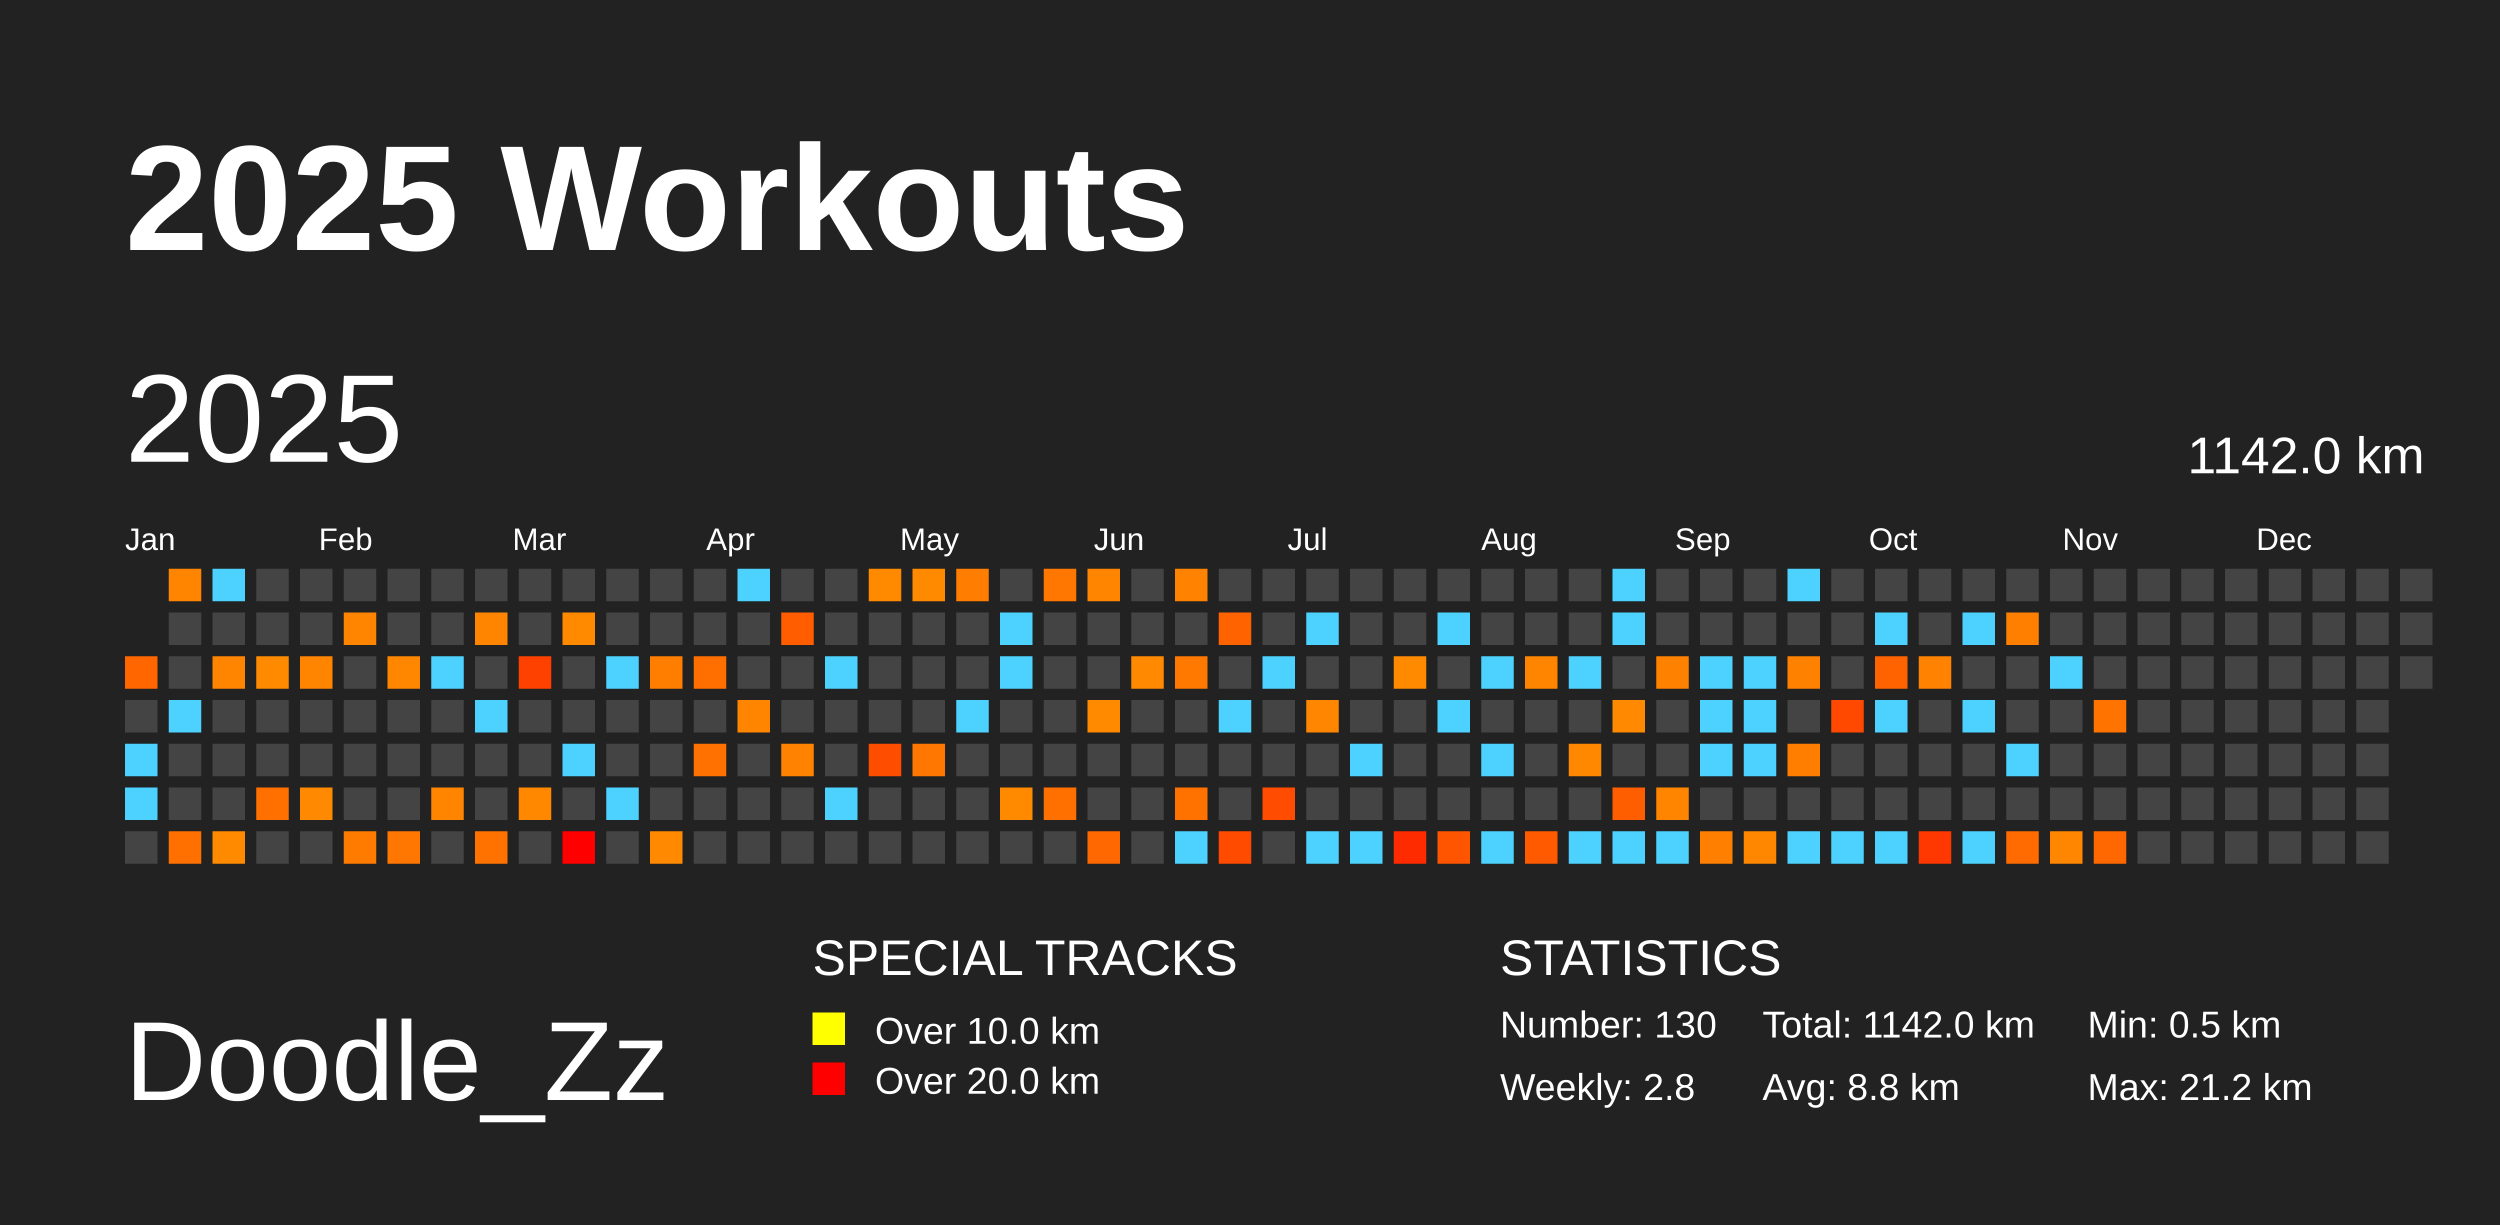
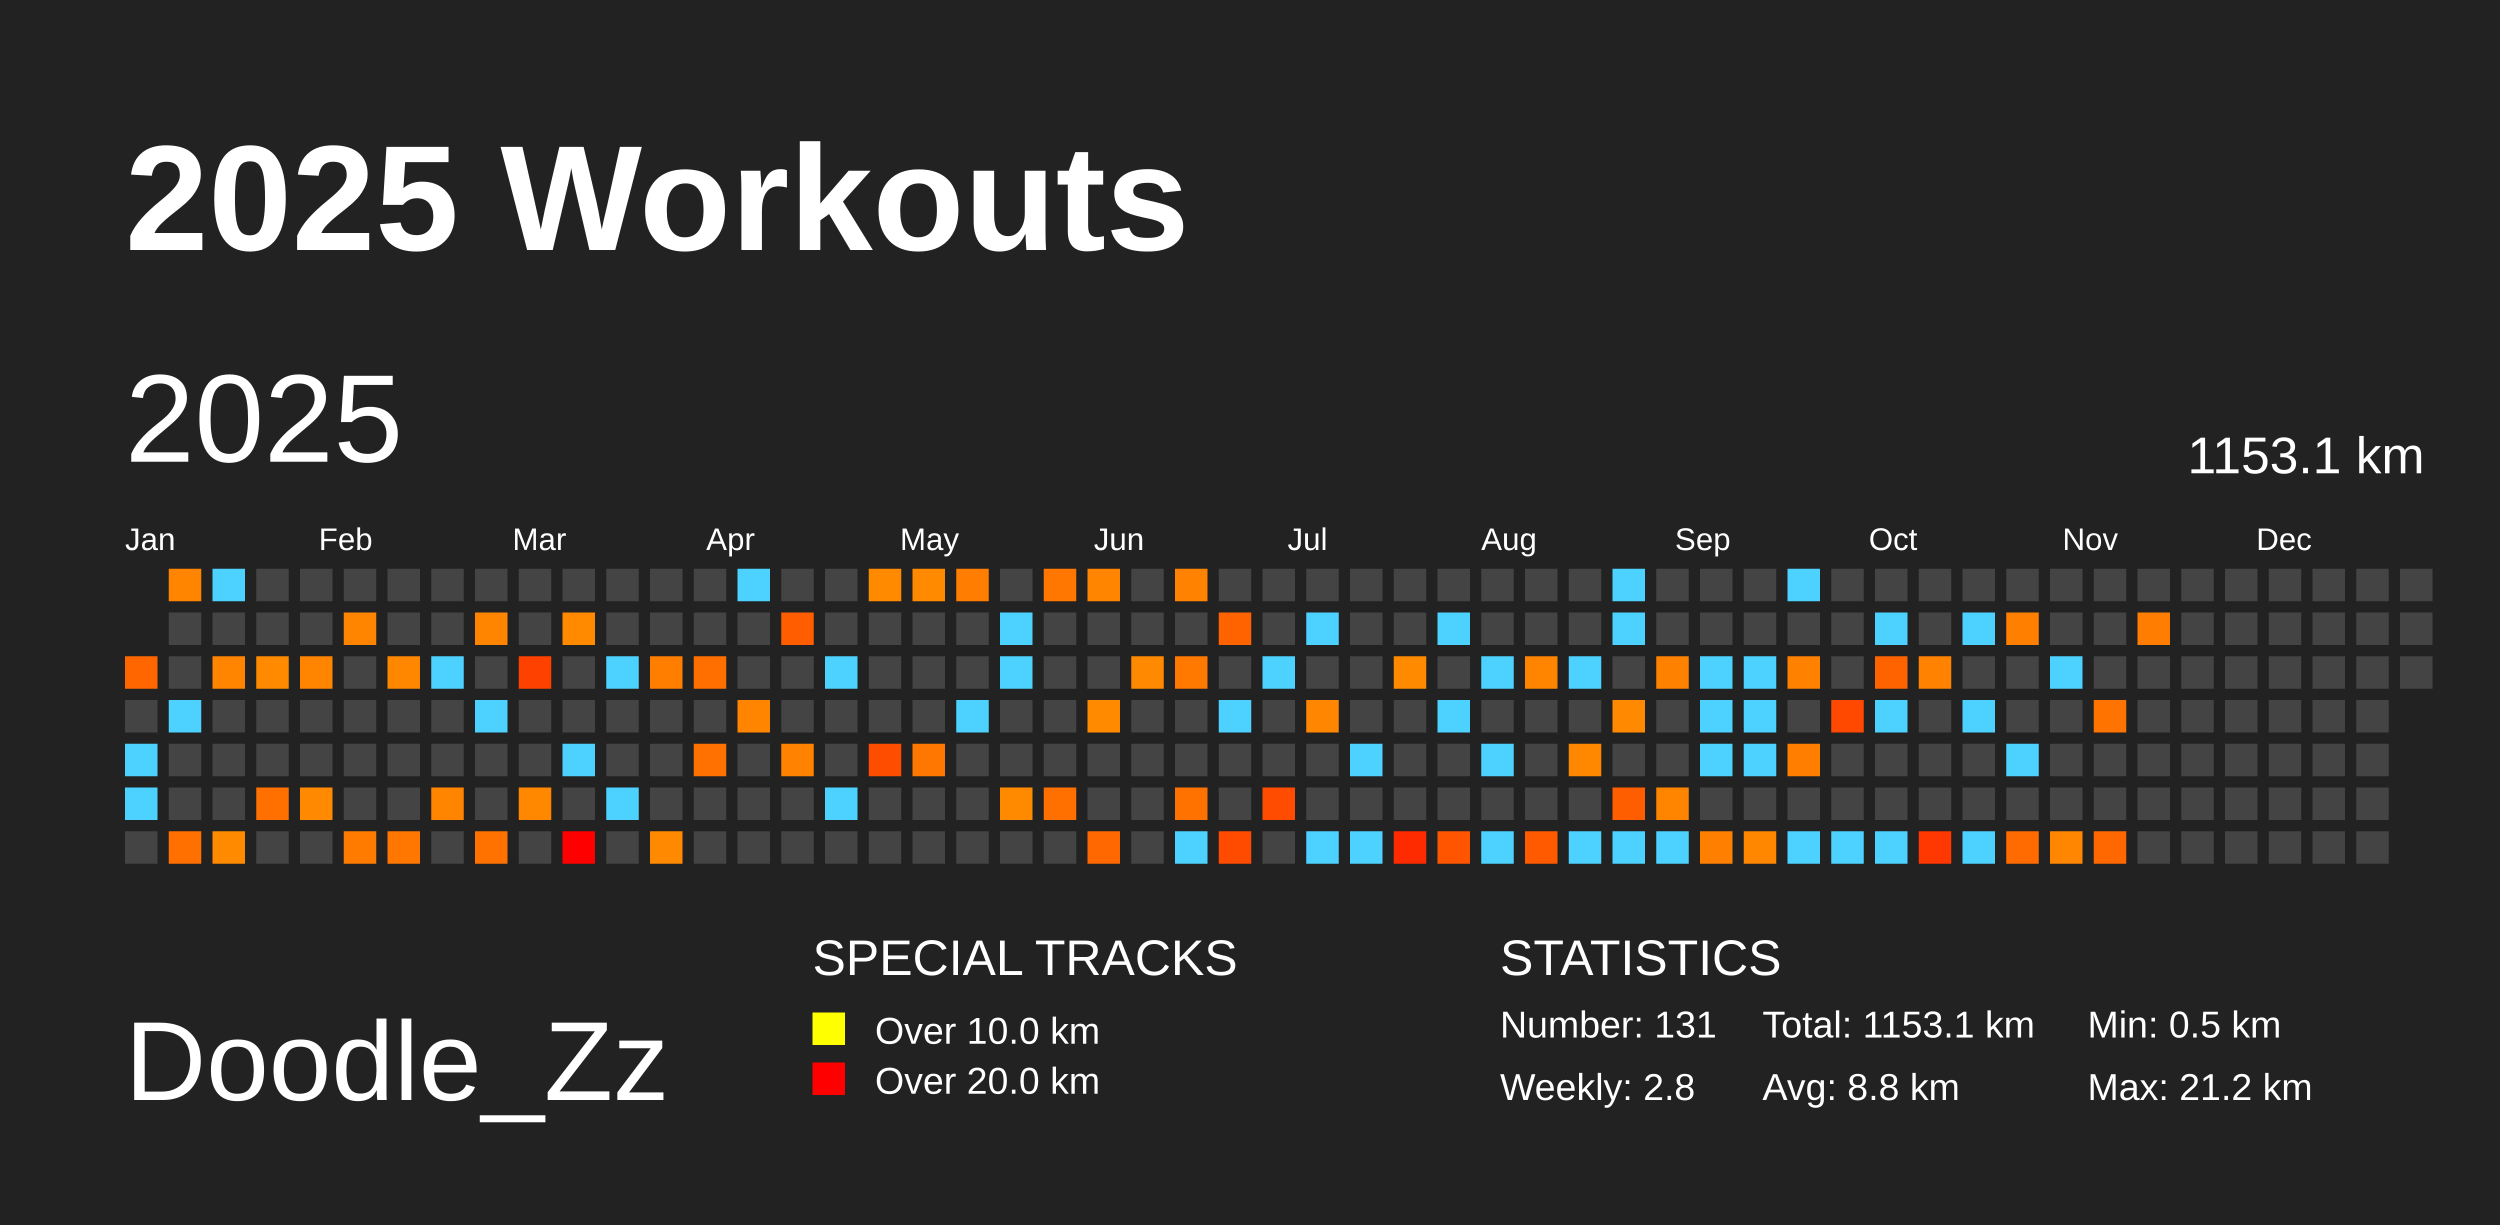
<svg xmlns="http://www.w3.org/2000/svg" baseProfile="full" height="98mm" version="1.1" viewBox="0,0,200,98" width="200mm">
  <defs />
  <rect fill="#222222" height="98" width="200" x="0" y="0" />
  <text fill="#FFFFFF" style="font-size:12px; font-family:Arial; font-weight:bold;" x="10" y="20">2025 Workouts</text>
  <text fill="#FFFFFF" style="font-size:9px; font-family:Arial" x="10" y="88">Doodle_Zz</text>
  <text fill="#FFFFFF" style="font-size:4px; font-family:Arial" x="65" y="78">SPECIAL TRACKS</text>
  <rect fill="yellow" height="2.6" width="2.6" x="65" y="81" />
  <text fill="#FFFFFF" style="font-size:3px; font-family:Arial" x="70" y="83.5">Over 10.0 km</text>
  <rect fill="red" height="2.6" width="2.6" x="65" y="85" />
  <text fill="#FFFFFF" style="font-size:3px; font-family:Arial" x="70" y="87.5">Over 20.0 km</text>
  <text fill="#FFFFFF" style="font-size:4px; font-family:Arial" x="120" y="78">STATISTICS</text>
-   <text fill="#FFFFFF" style="font-size:3px; font-family:Arial" x="120" y="83">Number: 130</text>
+   <text fill="#FFFFFF" style="font-size:3px; font-family:Arial" x="120" y="83">Number: 131</text>
  <text fill="#FFFFFF" style="font-size:3px; font-family:Arial" x="120" y="88">Weekly: 2.8</text>
-   <text fill="#FFFFFF" style="font-size:3px; font-family:Arial" x="141" y="83">Total: 1142.0 km</text>
+   <text fill="#FFFFFF" style="font-size:3px; font-family:Arial" x="141" y="83">Total: 1153.1 km</text>
  <text fill="#FFFFFF" style="font-size:3px; font-family:Arial" x="141" y="88">Avg: 8.8 km</text>
  <text fill="#FFFFFF" style="font-size:3px; font-family:Arial" x="167" y="83">Min: 0.5 km</text>
  <text fill="#FFFFFF" style="font-size:3px; font-family:Arial" x="167" y="88">Max: 21.2 km</text>
  <text dominant-baseline="hanging" fill="#FFFFFF" style="font-size:10.0px; font-family:Arial;" x="10" y="30">2025</text>
-   <text dominant-baseline="hanging" fill="#FFFFFF" style="font-size:4.125px; font-family:Arial;" x="175" y="35">1142.0 km</text>
+   <text dominant-baseline="hanging" fill="#FFFFFF" style="font-size:4.125px; font-family:Arial;" x="175" y="35">1153.1 km</text>
  <text fill="#FFFFFF" style="font-size:2.5px; font-family:Arial" x="10.0" y="44">Jan</text>
  <text fill="#FFFFFF" style="font-size:2.5px; font-family:Arial" x="25.5" y="44">Feb</text>
  <text fill="#FFFFFF" style="font-size:2.5px; font-family:Arial" x="41.0" y="44">Mar</text>
  <text fill="#FFFFFF" style="font-size:2.5px; font-family:Arial" x="56.5" y="44">Apr</text>
  <text fill="#FFFFFF" style="font-size:2.5px; font-family:Arial" x="72.0" y="44">May</text>
  <text fill="#FFFFFF" style="font-size:2.5px; font-family:Arial" x="87.5" y="44">Jun</text>
  <text fill="#FFFFFF" style="font-size:2.5px; font-family:Arial" x="103.0" y="44">Jul</text>
  <text fill="#FFFFFF" style="font-size:2.5px; font-family:Arial" x="118.5" y="44">Aug</text>
  <text fill="#FFFFFF" style="font-size:2.5px; font-family:Arial" x="134.0" y="44">Sep</text>
  <text fill="#FFFFFF" style="font-size:2.5px; font-family:Arial" x="149.5" y="44">Oct</text>
  <text fill="#FFFFFF" style="font-size:2.5px; font-family:Arial" x="165.0" y="44">Nov</text>
  <text fill="#FFFFFF" style="font-size:2.5px; font-family:Arial" x="180.5" y="44">Dec</text>
  <rect fill="#ff6600" height="2.6" width="2.6" x="10.0" y="52.5" />
  <rect fill="#444444" height="2.6" width="2.6" x="10.0" y="56.0" />
  <rect fill="#4dd2ff" height="2.6" width="2.6" x="10.0" y="59.5" />
  <rect fill="#4dd2ff" height="2.6" width="2.6" x="10.0" y="63.0" />
  <rect fill="#444444" height="2.6" width="2.6" x="10.0" y="66.5" />
  <rect fill="#ff8500" height="2.6" width="2.6" x="13.5" y="45.5" />
  <rect fill="#444444" height="2.6" width="2.6" x="13.5" y="49.0" />
  <rect fill="#444444" height="2.6" width="2.6" x="13.5" y="52.5" />
  <rect fill="#4dd2ff" height="2.6" width="2.6" x="13.5" y="56.0" />
  <rect fill="#444444" height="2.6" width="2.6" x="13.5" y="59.5" />
  <rect fill="#444444" height="2.6" width="2.6" x="13.5" y="63.0" />
  <rect fill="#ff7000" height="2.6" width="2.6" x="13.5" y="66.5" />
  <rect fill="#4dd2ff" height="2.6" width="2.6" x="17.0" y="45.5" />
  <rect fill="#444444" height="2.6" width="2.6" x="17.0" y="49.0" />
  <rect fill="#ff8400" height="2.6" width="2.6" x="17.0" y="52.5" />
  <rect fill="#444444" height="2.6" width="2.6" x="17.0" y="56.0" />
  <rect fill="#444444" height="2.6" width="2.6" x="17.0" y="59.5" />
  <rect fill="#444444" height="2.6" width="2.6" x="17.0" y="63.0" />
  <rect fill="#ff8a00" height="2.6" width="2.6" x="17.0" y="66.5" />
  <rect fill="#444444" height="2.6" width="2.6" x="20.5" y="45.5" />
  <rect fill="#444444" height="2.6" width="2.6" x="20.5" y="49.0" />
  <rect fill="#ff8a00" height="2.6" width="2.6" x="20.5" y="52.5" />
  <rect fill="#444444" height="2.6" width="2.6" x="20.5" y="56.0" />
  <rect fill="#444444" height="2.6" width="2.6" x="20.5" y="59.5" />
  <rect fill="#ff7000" height="2.6" width="2.6" x="20.5" y="63.0" />
  <rect fill="#444444" height="2.6" width="2.6" x="20.5" y="66.5" />
  <rect fill="#444444" height="2.6" width="2.6" x="24.0" y="45.5" />
  <rect fill="#444444" height="2.6" width="2.6" x="24.0" y="49.0" />
  <rect fill="#ff8400" height="2.6" width="2.6" x="24.0" y="52.5" />
  <rect fill="#444444" height="2.6" width="2.6" x="24.0" y="56.0" />
  <rect fill="#444444" height="2.6" width="2.6" x="24.0" y="59.5" />
  <rect fill="#ff8900" height="2.6" width="2.6" x="24.0" y="63.0" />
  <rect fill="#444444" height="2.6" width="2.6" x="24.0" y="66.5" />
  <rect fill="#444444" height="2.6" width="2.6" x="27.5" y="45.5" />
  <rect fill="#ff8400" height="2.6" width="2.6" x="27.5" y="49.0" />
  <rect fill="#444444" height="2.6" width="2.6" x="27.5" y="52.5" />
  <rect fill="#444444" height="2.6" width="2.6" x="27.5" y="56.0" />
  <rect fill="#444444" height="2.6" width="2.6" x="27.5" y="59.5" />
  <rect fill="#444444" height="2.6" width="2.6" x="27.5" y="63.0" />
  <rect fill="#ff7b00" height="2.6" width="2.6" x="27.5" y="66.5" />
  <rect fill="#444444" height="2.6" width="2.6" x="31.0" y="45.5" />
  <rect fill="#444444" height="2.6" width="2.6" x="31.0" y="49.0" />
  <rect fill="#ff8700" height="2.6" width="2.6" x="31.0" y="52.5" />
  <rect fill="#444444" height="2.6" width="2.6" x="31.0" y="56.0" />
  <rect fill="#444444" height="2.6" width="2.6" x="31.0" y="59.5" />
  <rect fill="#444444" height="2.6" width="2.6" x="31.0" y="63.0" />
  <rect fill="#ff7600" height="2.6" width="2.6" x="31.0" y="66.5" />
  <rect fill="#444444" height="2.6" width="2.6" x="34.5" y="45.5" />
  <rect fill="#444444" height="2.6" width="2.6" x="34.5" y="49.0" />
  <rect fill="#4dd2ff" height="2.6" width="2.6" x="34.5" y="52.5" />
  <rect fill="#444444" height="2.6" width="2.6" x="34.5" y="56.0" />
  <rect fill="#444444" height="2.6" width="2.6" x="34.5" y="59.5" />
  <rect fill="#ff8400" height="2.6" width="2.6" x="34.5" y="63.0" />
  <rect fill="#444444" height="2.6" width="2.6" x="34.5" y="66.5" />
  <rect fill="#444444" height="2.6" width="2.6" x="38.0" y="45.5" />
  <rect fill="#ff8500" height="2.6" width="2.6" x="38.0" y="49.0" />
  <rect fill="#444444" height="2.6" width="2.6" x="38.0" y="52.5" />
  <rect fill="#4dd2ff" height="2.6" width="2.6" x="38.0" y="56.0" />
  <rect fill="#444444" height="2.6" width="2.6" x="38.0" y="59.5" />
  <rect fill="#444444" height="2.6" width="2.6" x="38.0" y="63.0" />
  <rect fill="#ff7200" height="2.6" width="2.6" x="38.0" y="66.5" />
  <rect fill="#444444" height="2.6" width="2.6" x="41.5" y="45.5" />
  <rect fill="#444444" height="2.6" width="2.6" x="41.5" y="49.0" />
  <rect fill="#ff4100" height="2.6" width="2.6" x="41.5" y="52.5" />
  <rect fill="#444444" height="2.6" width="2.6" x="41.5" y="56.0" />
  <rect fill="#444444" height="2.6" width="2.6" x="41.5" y="59.5" />
  <rect fill="#ff8800" height="2.6" width="2.6" x="41.5" y="63.0" />
  <rect fill="#444444" height="2.6" width="2.6" x="41.5" y="66.5" />
  <rect fill="#444444" height="2.6" width="2.6" x="45.0" y="45.5" />
  <rect fill="#ff8a00" height="2.6" width="2.6" x="45.0" y="49.0" />
  <rect fill="#444444" height="2.6" width="2.6" x="45.0" y="52.5" />
  <rect fill="#444444" height="2.6" width="2.6" x="45.0" y="56.0" />
  <rect fill="#4dd2ff" height="2.6" width="2.6" x="45.0" y="59.5" />
  <rect fill="#444444" height="2.6" width="2.6" x="45.0" y="63.0" />
  <rect fill="red" height="2.6" width="2.6" x="45.0" y="66.5" />
  <rect fill="#444444" height="2.6" width="2.6" x="48.5" y="45.5" />
  <rect fill="#444444" height="2.6" width="2.6" x="48.5" y="49.0" />
  <rect fill="#4dd2ff" height="2.6" width="2.6" x="48.5" y="52.5" />
  <rect fill="#444444" height="2.6" width="2.6" x="48.5" y="56.0" />
  <rect fill="#444444" height="2.6" width="2.6" x="48.5" y="59.5" />
  <rect fill="#4dd2ff" height="2.6" width="2.6" x="48.5" y="63.0" />
  <rect fill="#444444" height="2.6" width="2.6" x="48.5" y="66.5" />
  <rect fill="#444444" height="2.6" width="2.6" x="52.0" y="45.5" />
  <rect fill="#444444" height="2.6" width="2.6" x="52.0" y="49.0" />
  <rect fill="#ff7e00" height="2.6" width="2.6" x="52.0" y="52.5" />
  <rect fill="#444444" height="2.6" width="2.6" x="52.0" y="56.0" />
  <rect fill="#444444" height="2.6" width="2.6" x="52.0" y="59.5" />
  <rect fill="#444444" height="2.6" width="2.6" x="52.0" y="63.0" />
  <rect fill="#ff8900" height="2.6" width="2.6" x="52.0" y="66.5" />
  <rect fill="#444444" height="2.6" width="2.6" x="55.5" y="45.5" />
  <rect fill="#444444" height="2.6" width="2.6" x="55.5" y="49.0" />
  <rect fill="#ff6f00" height="2.6" width="2.6" x="55.5" y="52.5" />
  <rect fill="#444444" height="2.6" width="2.6" x="55.5" y="56.0" />
  <rect fill="#ff7100" height="2.6" width="2.6" x="55.5" y="59.5" />
  <rect fill="#444444" height="2.6" width="2.6" x="55.5" y="63.0" />
  <rect fill="#444444" height="2.6" width="2.6" x="55.5" y="66.5" />
  <rect fill="#4dd2ff" height="2.6" width="2.6" x="59.0" y="45.5" />
  <rect fill="#444444" height="2.6" width="2.6" x="59.0" y="49.0" />
  <rect fill="#444444" height="2.6" width="2.6" x="59.0" y="52.5" />
  <rect fill="#ff8400" height="2.6" width="2.6" x="59.0" y="56.0" />
  <rect fill="#444444" height="2.6" width="2.6" x="59.0" y="59.5" />
  <rect fill="#444444" height="2.6" width="2.6" x="59.0" y="63.0" />
  <rect fill="#444444" height="2.6" width="2.6" x="59.0" y="66.5" />
  <rect fill="#444444" height="2.6" width="2.6" x="62.5" y="45.5" />
  <rect fill="#ff5d00" height="2.6" width="2.6" x="62.5" y="49.0" />
  <rect fill="#444444" height="2.6" width="2.6" x="62.5" y="52.5" />
  <rect fill="#444444" height="2.6" width="2.6" x="62.5" y="56.0" />
  <rect fill="#ff8200" height="2.6" width="2.6" x="62.5" y="59.5" />
  <rect fill="#444444" height="2.6" width="2.6" x="62.5" y="63.0" />
  <rect fill="#444444" height="2.6" width="2.6" x="62.5" y="66.5" />
  <rect fill="#444444" height="2.6" width="2.6" x="66.0" y="45.5" />
  <rect fill="#444444" height="2.6" width="2.6" x="66.0" y="49.0" />
  <rect fill="#4dd2ff" height="2.6" width="2.6" x="66.0" y="52.5" />
  <rect fill="#444444" height="2.6" width="2.6" x="66.0" y="56.0" />
  <rect fill="#444444" height="2.6" width="2.6" x="66.0" y="59.5" />
  <rect fill="#4dd2ff" height="2.6" width="2.6" x="66.0" y="63.0" />
  <rect fill="#444444" height="2.6" width="2.6" x="66.0" y="66.5" />
  <rect fill="#ff8a00" height="2.6" width="2.6" x="69.5" y="45.5" />
  <rect fill="#444444" height="2.6" width="2.6" x="69.5" y="49.0" />
  <rect fill="#444444" height="2.6" width="2.6" x="69.5" y="52.5" />
  <rect fill="#444444" height="2.6" width="2.6" x="69.5" y="56.0" />
  <rect fill="#ff4d00" height="2.6" width="2.6" x="69.5" y="59.5" />
  <rect fill="#444444" height="2.6" width="2.6" x="69.5" y="63.0" />
  <rect fill="#444444" height="2.6" width="2.6" x="69.5" y="66.5" />
  <rect fill="#ff8a00" height="2.6" width="2.6" x="73.0" y="45.5" />
  <rect fill="#444444" height="2.6" width="2.6" x="73.0" y="49.0" />
  <rect fill="#444444" height="2.6" width="2.6" x="73.0" y="52.5" />
  <rect fill="#444444" height="2.6" width="2.6" x="73.0" y="56.0" />
  <rect fill="#ff7600" height="2.6" width="2.6" x="73.0" y="59.5" />
  <rect fill="#444444" height="2.6" width="2.6" x="73.0" y="63.0" />
  <rect fill="#444444" height="2.6" width="2.6" x="73.0" y="66.5" />
  <rect fill="#ff7d00" height="2.6" width="2.6" x="76.5" y="45.5" />
  <rect fill="#444444" height="2.6" width="2.6" x="76.5" y="49.0" />
  <rect fill="#444444" height="2.6" width="2.6" x="76.5" y="52.5" />
  <rect fill="#4dd2ff" height="2.6" width="2.6" x="76.5" y="56.0" />
  <rect fill="#444444" height="2.6" width="2.6" x="76.5" y="59.5" />
  <rect fill="#444444" height="2.6" width="2.6" x="76.5" y="63.0" />
  <rect fill="#444444" height="2.6" width="2.6" x="76.5" y="66.5" />
  <rect fill="#444444" height="2.6" width="2.6" x="80.0" y="45.5" />
  <rect fill="#4dd2ff" height="2.6" width="2.6" x="80.0" y="49.0" />
  <rect fill="#4dd2ff" height="2.6" width="2.6" x="80.0" y="52.5" />
  <rect fill="#444444" height="2.6" width="2.6" x="80.0" y="56.0" />
  <rect fill="#444444" height="2.6" width="2.6" x="80.0" y="59.5" />
  <rect fill="#ff8a00" height="2.6" width="2.6" x="80.0" y="63.0" />
  <rect fill="#444444" height="2.6" width="2.6" x="80.0" y="66.5" />
  <rect fill="#ff7700" height="2.6" width="2.6" x="83.5" y="45.5" />
  <rect fill="#444444" height="2.6" width="2.6" x="83.5" y="49.0" />
  <rect fill="#444444" height="2.6" width="2.6" x="83.5" y="52.5" />
  <rect fill="#444444" height="2.6" width="2.6" x="83.5" y="56.0" />
  <rect fill="#444444" height="2.6" width="2.6" x="83.5" y="59.5" />
  <rect fill="#ff7000" height="2.6" width="2.6" x="83.5" y="63.0" />
  <rect fill="#444444" height="2.6" width="2.6" x="83.5" y="66.5" />
  <rect fill="#ff8400" height="2.6" width="2.6" x="87.0" y="45.5" />
  <rect fill="#444444" height="2.6" width="2.6" x="87.0" y="49.0" />
  <rect fill="#444444" height="2.6" width="2.6" x="87.0" y="52.5" />
  <rect fill="#ff8a00" height="2.6" width="2.6" x="87.0" y="56.0" />
  <rect fill="#444444" height="2.6" width="2.6" x="87.0" y="59.5" />
  <rect fill="#444444" height="2.6" width="2.6" x="87.0" y="63.0" />
  <rect fill="#ff6700" height="2.6" width="2.6" x="87.0" y="66.5" />
  <rect fill="#444444" height="2.6" width="2.6" x="90.5" y="45.5" />
  <rect fill="#444444" height="2.6" width="2.6" x="90.5" y="49.0" />
  <rect fill="#ff8900" height="2.6" width="2.6" x="90.5" y="52.5" />
  <rect fill="#444444" height="2.6" width="2.6" x="90.5" y="56.0" />
  <rect fill="#444444" height="2.6" width="2.6" x="90.5" y="59.5" />
  <rect fill="#444444" height="2.6" width="2.6" x="90.5" y="63.0" />
  <rect fill="#444444" height="2.6" width="2.6" x="90.5" y="66.5" />
  <rect fill="#ff8200" height="2.6" width="2.6" x="94.0" y="45.5" />
  <rect fill="#444444" height="2.6" width="2.6" x="94.0" y="49.0" />
  <rect fill="#ff7800" height="2.6" width="2.6" x="94.0" y="52.5" />
  <rect fill="#444444" height="2.6" width="2.6" x="94.0" y="56.0" />
  <rect fill="#444444" height="2.6" width="2.6" x="94.0" y="59.5" />
  <rect fill="#ff7200" height="2.6" width="2.6" x="94.0" y="63.0" />
  <rect fill="#4dd2ff" height="2.6" width="2.6" x="94.0" y="66.5" />
  <rect fill="#444444" height="2.6" width="2.6" x="97.5" y="45.5" />
  <rect fill="#ff6300" height="2.6" width="2.6" x="97.5" y="49.0" />
  <rect fill="#444444" height="2.6" width="2.6" x="97.5" y="52.5" />
  <rect fill="#4dd2ff" height="2.6" width="2.6" x="97.5" y="56.0" />
  <rect fill="#444444" height="2.6" width="2.6" x="97.5" y="59.5" />
  <rect fill="#444444" height="2.6" width="2.6" x="97.5" y="63.0" />
  <rect fill="#ff4b00" height="2.6" width="2.6" x="97.5" y="66.5" />
  <rect fill="#444444" height="2.6" width="2.6" x="101.0" y="45.5" />
  <rect fill="#444444" height="2.6" width="2.6" x="101.0" y="49.0" />
  <rect fill="#4dd2ff" height="2.6" width="2.6" x="101.0" y="52.5" />
  <rect fill="#444444" height="2.6" width="2.6" x="101.0" y="56.0" />
  <rect fill="#444444" height="2.6" width="2.6" x="101.0" y="59.5" />
  <rect fill="#ff4c00" height="2.6" width="2.6" x="101.0" y="63.0" />
  <rect fill="#444444" height="2.6" width="2.6" x="101.0" y="66.5" />
  <rect fill="#444444" height="2.6" width="2.6" x="104.5" y="45.5" />
  <rect fill="#4dd2ff" height="2.6" width="2.6" x="104.5" y="49.0" />
  <rect fill="#444444" height="2.6" width="2.6" x="104.5" y="52.5" />
  <rect fill="#ff8600" height="2.6" width="2.6" x="104.5" y="56.0" />
  <rect fill="#444444" height="2.6" width="2.6" x="104.5" y="59.5" />
  <rect fill="#444444" height="2.6" width="2.6" x="104.5" y="63.0" />
  <rect fill="#4dd2ff" height="2.6" width="2.6" x="104.5" y="66.5" />
  <rect fill="#444444" height="2.6" width="2.6" x="108.0" y="45.5" />
  <rect fill="#444444" height="2.6" width="2.6" x="108.0" y="49.0" />
  <rect fill="#444444" height="2.6" width="2.6" x="108.0" y="52.5" />
  <rect fill="#444444" height="2.6" width="2.6" x="108.0" y="56.0" />
  <rect fill="#4dd2ff" height="2.6" width="2.6" x="108.0" y="59.5" />
  <rect fill="#444444" height="2.6" width="2.6" x="108.0" y="63.0" />
  <rect fill="#4dd2ff" height="2.6" width="2.6" x="108.0" y="66.5" />
  <rect fill="#444444" height="2.6" width="2.6" x="111.5" y="45.5" />
  <rect fill="#444444" height="2.6" width="2.6" x="111.5" y="49.0" />
  <rect fill="#ff8a00" height="2.6" width="2.6" x="111.5" y="52.5" />
  <rect fill="#444444" height="2.6" width="2.6" x="111.5" y="56.0" />
  <rect fill="#444444" height="2.6" width="2.6" x="111.5" y="59.5" />
  <rect fill="#444444" height="2.6" width="2.6" x="111.5" y="63.0" />
  <rect fill="#ff2b00" height="2.6" width="2.6" x="111.5" y="66.5" />
  <rect fill="#444444" height="2.6" width="2.6" x="115.0" y="45.5" />
  <rect fill="#4dd2ff" height="2.6" width="2.6" x="115.0" y="49.0" />
  <rect fill="#444444" height="2.6" width="2.6" x="115.0" y="52.5" />
  <rect fill="#4dd2ff" height="2.6" width="2.6" x="115.0" y="56.0" />
  <rect fill="#444444" height="2.6" width="2.6" x="115.0" y="59.5" />
  <rect fill="#444444" height="2.6" width="2.6" x="115.0" y="63.0" />
  <rect fill="#ff5500" height="2.6" width="2.6" x="115.0" y="66.5" />
  <rect fill="#444444" height="2.6" width="2.6" x="118.5" y="45.5" />
  <rect fill="#444444" height="2.6" width="2.6" x="118.5" y="49.0" />
  <rect fill="#4dd2ff" height="2.6" width="2.6" x="118.5" y="52.5" />
  <rect fill="#444444" height="2.6" width="2.6" x="118.5" y="56.0" />
  <rect fill="#4dd2ff" height="2.6" width="2.6" x="118.5" y="59.5" />
  <rect fill="#444444" height="2.6" width="2.6" x="118.5" y="63.0" />
  <rect fill="#4dd2ff" height="2.6" width="2.6" x="118.5" y="66.5" />
  <rect fill="#444444" height="2.6" width="2.6" x="122.0" y="45.5" />
  <rect fill="#444444" height="2.6" width="2.6" x="122.0" y="49.0" />
  <rect fill="#ff8500" height="2.6" width="2.6" x="122.0" y="52.5" />
  <rect fill="#444444" height="2.6" width="2.6" x="122.0" y="56.0" />
  <rect fill="#444444" height="2.6" width="2.6" x="122.0" y="59.5" />
  <rect fill="#444444" height="2.6" width="2.6" x="122.0" y="63.0" />
  <rect fill="#ff5a00" height="2.6" width="2.6" x="122.0" y="66.5" />
  <rect fill="#444444" height="2.6" width="2.6" x="125.5" y="45.5" />
  <rect fill="#444444" height="2.6" width="2.6" x="125.5" y="49.0" />
  <rect fill="#4dd2ff" height="2.6" width="2.6" x="125.5" y="52.5" />
  <rect fill="#444444" height="2.6" width="2.6" x="125.5" y="56.0" />
  <rect fill="#ff8800" height="2.6" width="2.6" x="125.5" y="59.5" />
  <rect fill="#444444" height="2.6" width="2.6" x="125.5" y="63.0" />
  <rect fill="#4dd2ff" height="2.6" width="2.6" x="125.5" y="66.5" />
  <rect fill="#4dd2ff" height="2.6" width="2.6" x="129.0" y="45.5" />
  <rect fill="#4dd2ff" height="2.6" width="2.6" x="129.0" y="49.0" />
  <rect fill="#444444" height="2.6" width="2.6" x="129.0" y="52.5" />
  <rect fill="#ff8900" height="2.6" width="2.6" x="129.0" y="56.0" />
  <rect fill="#444444" height="2.6" width="2.6" x="129.0" y="59.5" />
  <rect fill="#ff5e00" height="2.6" width="2.6" x="129.0" y="63.0" />
  <rect fill="#4dd2ff" height="2.6" width="2.6" x="129.0" y="66.5" />
  <rect fill="#444444" height="2.6" width="2.6" x="132.5" y="45.5" />
  <rect fill="#444444" height="2.6" width="2.6" x="132.5" y="49.0" />
  <rect fill="#ff8100" height="2.6" width="2.6" x="132.5" y="52.5" />
  <rect fill="#444444" height="2.6" width="2.6" x="132.5" y="56.0" />
  <rect fill="#444444" height="2.6" width="2.6" x="132.5" y="59.5" />
  <rect fill="#ff8500" height="2.6" width="2.6" x="132.5" y="63.0" />
  <rect fill="#4dd2ff" height="2.6" width="2.6" x="132.5" y="66.5" />
  <rect fill="#444444" height="2.6" width="2.6" x="136.0" y="45.5" />
  <rect fill="#444444" height="2.6" width="2.6" x="136.0" y="49.0" />
  <rect fill="#4dd2ff" height="2.6" width="2.6" x="136.0" y="52.5" />
  <rect fill="#4dd2ff" height="2.6" width="2.6" x="136.0" y="56.0" />
  <rect fill="#4dd2ff" height="2.6" width="2.6" x="136.0" y="59.5" />
  <rect fill="#444444" height="2.6" width="2.6" x="136.0" y="63.0" />
  <rect fill="#ff8000" height="2.6" width="2.6" x="136.0" y="66.5" />
  <rect fill="#444444" height="2.6" width="2.6" x="139.5" y="45.5" />
  <rect fill="#444444" height="2.6" width="2.6" x="139.5" y="49.0" />
  <rect fill="#4dd2ff" height="2.6" width="2.6" x="139.5" y="52.5" />
  <rect fill="#4dd2ff" height="2.6" width="2.6" x="139.5" y="56.0" />
  <rect fill="#4dd2ff" height="2.6" width="2.6" x="139.5" y="59.5" />
  <rect fill="#444444" height="2.6" width="2.6" x="139.5" y="63.0" />
  <rect fill="#ff8700" height="2.6" width="2.6" x="139.5" y="66.5" />
  <rect fill="#4dd2ff" height="2.6" width="2.6" x="143.0" y="45.5" />
  <rect fill="#444444" height="2.6" width="2.6" x="143.0" y="49.0" />
  <rect fill="#ff8100" height="2.6" width="2.6" x="143.0" y="52.5" />
  <rect fill="#444444" height="2.6" width="2.6" x="143.0" y="56.0" />
  <rect fill="#ff7e00" height="2.6" width="2.6" x="143.0" y="59.5" />
  <rect fill="#444444" height="2.6" width="2.6" x="143.0" y="63.0" />
  <rect fill="#4dd2ff" height="2.6" width="2.6" x="143.0" y="66.5" />
  <rect fill="#444444" height="2.6" width="2.6" x="146.5" y="45.5" />
  <rect fill="#444444" height="2.6" width="2.6" x="146.5" y="49.0" />
  <rect fill="#444444" height="2.6" width="2.6" x="146.5" y="52.5" />
  <rect fill="#ff4900" height="2.6" width="2.6" x="146.5" y="56.0" />
  <rect fill="#444444" height="2.6" width="2.6" x="146.5" y="59.5" />
  <rect fill="#444444" height="2.6" width="2.6" x="146.5" y="63.0" />
  <rect fill="#4dd2ff" height="2.6" width="2.6" x="146.5" y="66.5" />
  <rect fill="#444444" height="2.6" width="2.6" x="150.0" y="45.5" />
  <rect fill="#4dd2ff" height="2.6" width="2.6" x="150.0" y="49.0" />
  <rect fill="#ff6300" height="2.6" width="2.6" x="150.0" y="52.5" />
  <rect fill="#4dd2ff" height="2.6" width="2.6" x="150.0" y="56.0" />
  <rect fill="#444444" height="2.6" width="2.6" x="150.0" y="59.5" />
  <rect fill="#444444" height="2.6" width="2.6" x="150.0" y="63.0" />
  <rect fill="#4dd2ff" height="2.6" width="2.6" x="150.0" y="66.5" />
  <rect fill="#444444" height="2.6" width="2.6" x="153.5" y="45.5" />
  <rect fill="#444444" height="2.6" width="2.6" x="153.5" y="49.0" />
  <rect fill="#ff8200" height="2.6" width="2.6" x="153.5" y="52.5" />
  <rect fill="#444444" height="2.6" width="2.6" x="153.5" y="56.0" />
  <rect fill="#444444" height="2.6" width="2.6" x="153.5" y="59.5" />
  <rect fill="#444444" height="2.6" width="2.6" x="153.5" y="63.0" />
  <rect fill="#ff3700" height="2.6" width="2.6" x="153.5" y="66.5" />
  <rect fill="#444444" height="2.6" width="2.6" x="157.0" y="45.5" />
  <rect fill="#4dd2ff" height="2.6" width="2.6" x="157.0" y="49.0" />
  <rect fill="#444444" height="2.6" width="2.6" x="157.0" y="52.5" />
  <rect fill="#4dd2ff" height="2.6" width="2.6" x="157.0" y="56.0" />
  <rect fill="#444444" height="2.6" width="2.6" x="157.0" y="59.5" />
  <rect fill="#444444" height="2.6" width="2.6" x="157.0" y="63.0" />
  <rect fill="#4dd2ff" height="2.6" width="2.6" x="157.0" y="66.5" />
  <rect fill="#444444" height="2.6" width="2.6" x="160.5" y="45.5" />
  <rect fill="#ff8000" height="2.6" width="2.6" x="160.5" y="49.0" />
  <rect fill="#444444" height="2.6" width="2.6" x="160.5" y="52.5" />
  <rect fill="#444444" height="2.6" width="2.6" x="160.5" y="56.0" />
  <rect fill="#4dd2ff" height="2.6" width="2.6" x="160.5" y="59.5" />
  <rect fill="#444444" height="2.6" width="2.6" x="160.5" y="63.0" />
  <rect fill="#ff6b00" height="2.6" width="2.6" x="160.5" y="66.5" />
  <rect fill="#444444" height="2.6" width="2.6" x="164.0" y="45.5" />
  <rect fill="#444444" height="2.6" width="2.6" x="164.0" y="49.0" />
  <rect fill="#4dd2ff" height="2.6" width="2.6" x="164.0" y="52.5" />
  <rect fill="#444444" height="2.6" width="2.6" x="164.0" y="56.0" />
  <rect fill="#444444" height="2.6" width="2.6" x="164.0" y="59.5" />
  <rect fill="#444444" height="2.6" width="2.6" x="164.0" y="63.0" />
  <rect fill="#ff8600" height="2.6" width="2.6" x="164.0" y="66.5" />
  <rect fill="#444444" height="2.6" width="2.6" x="167.5" y="45.5" />
  <rect fill="#444444" height="2.6" width="2.6" x="167.5" y="49.0" />
  <rect fill="#444444" height="2.6" width="2.6" x="167.5" y="52.5" />
  <rect fill="#ff7400" height="2.6" width="2.6" x="167.5" y="56.0" />
  <rect fill="#444444" height="2.6" width="2.6" x="167.5" y="59.5" />
  <rect fill="#444444" height="2.6" width="2.6" x="167.5" y="63.0" />
  <rect fill="#ff6800" height="2.6" width="2.6" x="167.5" y="66.5" />
  <rect fill="#444444" height="2.6" width="2.6" x="171.0" y="45.5" />
-   <rect fill="#444444" height="2.6" width="2.6" x="171.0" y="49.0" />
+   <rect fill="#ff7d00" height="2.6" width="2.6" x="171.0" y="49.0" />
  <rect fill="#444444" height="2.6" width="2.6" x="171.0" y="52.5" />
  <rect fill="#444444" height="2.6" width="2.6" x="171.0" y="56.0" />
  <rect fill="#444444" height="2.6" width="2.6" x="171.0" y="59.5" />
  <rect fill="#444444" height="2.6" width="2.6" x="171.0" y="63.0" />
  <rect fill="#444444" height="2.6" width="2.6" x="171.0" y="66.5" />
  <rect fill="#444444" height="2.6" width="2.6" x="174.5" y="45.5" />
  <rect fill="#444444" height="2.6" width="2.6" x="174.5" y="49.0" />
  <rect fill="#444444" height="2.6" width="2.6" x="174.5" y="52.5" />
  <rect fill="#444444" height="2.6" width="2.6" x="174.5" y="56.0" />
  <rect fill="#444444" height="2.6" width="2.6" x="174.5" y="59.5" />
  <rect fill="#444444" height="2.6" width="2.6" x="174.5" y="63.0" />
  <rect fill="#444444" height="2.6" width="2.6" x="174.5" y="66.5" />
  <rect fill="#444444" height="2.6" width="2.6" x="178.0" y="45.5" />
  <rect fill="#444444" height="2.6" width="2.6" x="178.0" y="49.0" />
  <rect fill="#444444" height="2.6" width="2.6" x="178.0" y="52.5" />
  <rect fill="#444444" height="2.6" width="2.6" x="178.0" y="56.0" />
  <rect fill="#444444" height="2.6" width="2.6" x="178.0" y="59.5" />
  <rect fill="#444444" height="2.6" width="2.6" x="178.0" y="63.0" />
  <rect fill="#444444" height="2.6" width="2.6" x="178.0" y="66.5" />
  <rect fill="#444444" height="2.6" width="2.6" x="181.5" y="45.5" />
  <rect fill="#444444" height="2.6" width="2.6" x="181.5" y="49.0" />
  <rect fill="#444444" height="2.6" width="2.6" x="181.5" y="52.5" />
  <rect fill="#444444" height="2.6" width="2.6" x="181.5" y="56.0" />
  <rect fill="#444444" height="2.6" width="2.6" x="181.5" y="59.5" />
  <rect fill="#444444" height="2.6" width="2.6" x="181.5" y="63.0" />
  <rect fill="#444444" height="2.6" width="2.6" x="181.5" y="66.5" />
  <rect fill="#444444" height="2.6" width="2.6" x="185.0" y="45.5" />
  <rect fill="#444444" height="2.6" width="2.6" x="185.0" y="49.0" />
  <rect fill="#444444" height="2.6" width="2.6" x="185.0" y="52.5" />
  <rect fill="#444444" height="2.6" width="2.6" x="185.0" y="56.0" />
  <rect fill="#444444" height="2.6" width="2.6" x="185.0" y="59.5" />
  <rect fill="#444444" height="2.6" width="2.6" x="185.0" y="63.0" />
  <rect fill="#444444" height="2.6" width="2.6" x="185.0" y="66.5" />
  <rect fill="#444444" height="2.6" width="2.6" x="188.5" y="45.5" />
  <rect fill="#444444" height="2.6" width="2.6" x="188.5" y="49.0" />
  <rect fill="#444444" height="2.6" width="2.6" x="188.5" y="52.5" />
  <rect fill="#444444" height="2.6" width="2.6" x="188.5" y="56.0" />
  <rect fill="#444444" height="2.6" width="2.6" x="188.5" y="59.5" />
  <rect fill="#444444" height="2.6" width="2.6" x="188.5" y="63.0" />
  <rect fill="#444444" height="2.6" width="2.6" x="188.5" y="66.5" />
  <rect fill="#444444" height="2.6" width="2.6" x="192.0" y="45.5" />
  <rect fill="#444444" height="2.6" width="2.6" x="192.0" y="49.0" />
  <rect fill="#444444" height="2.6" width="2.6" x="192.0" y="52.5" />
</svg>
